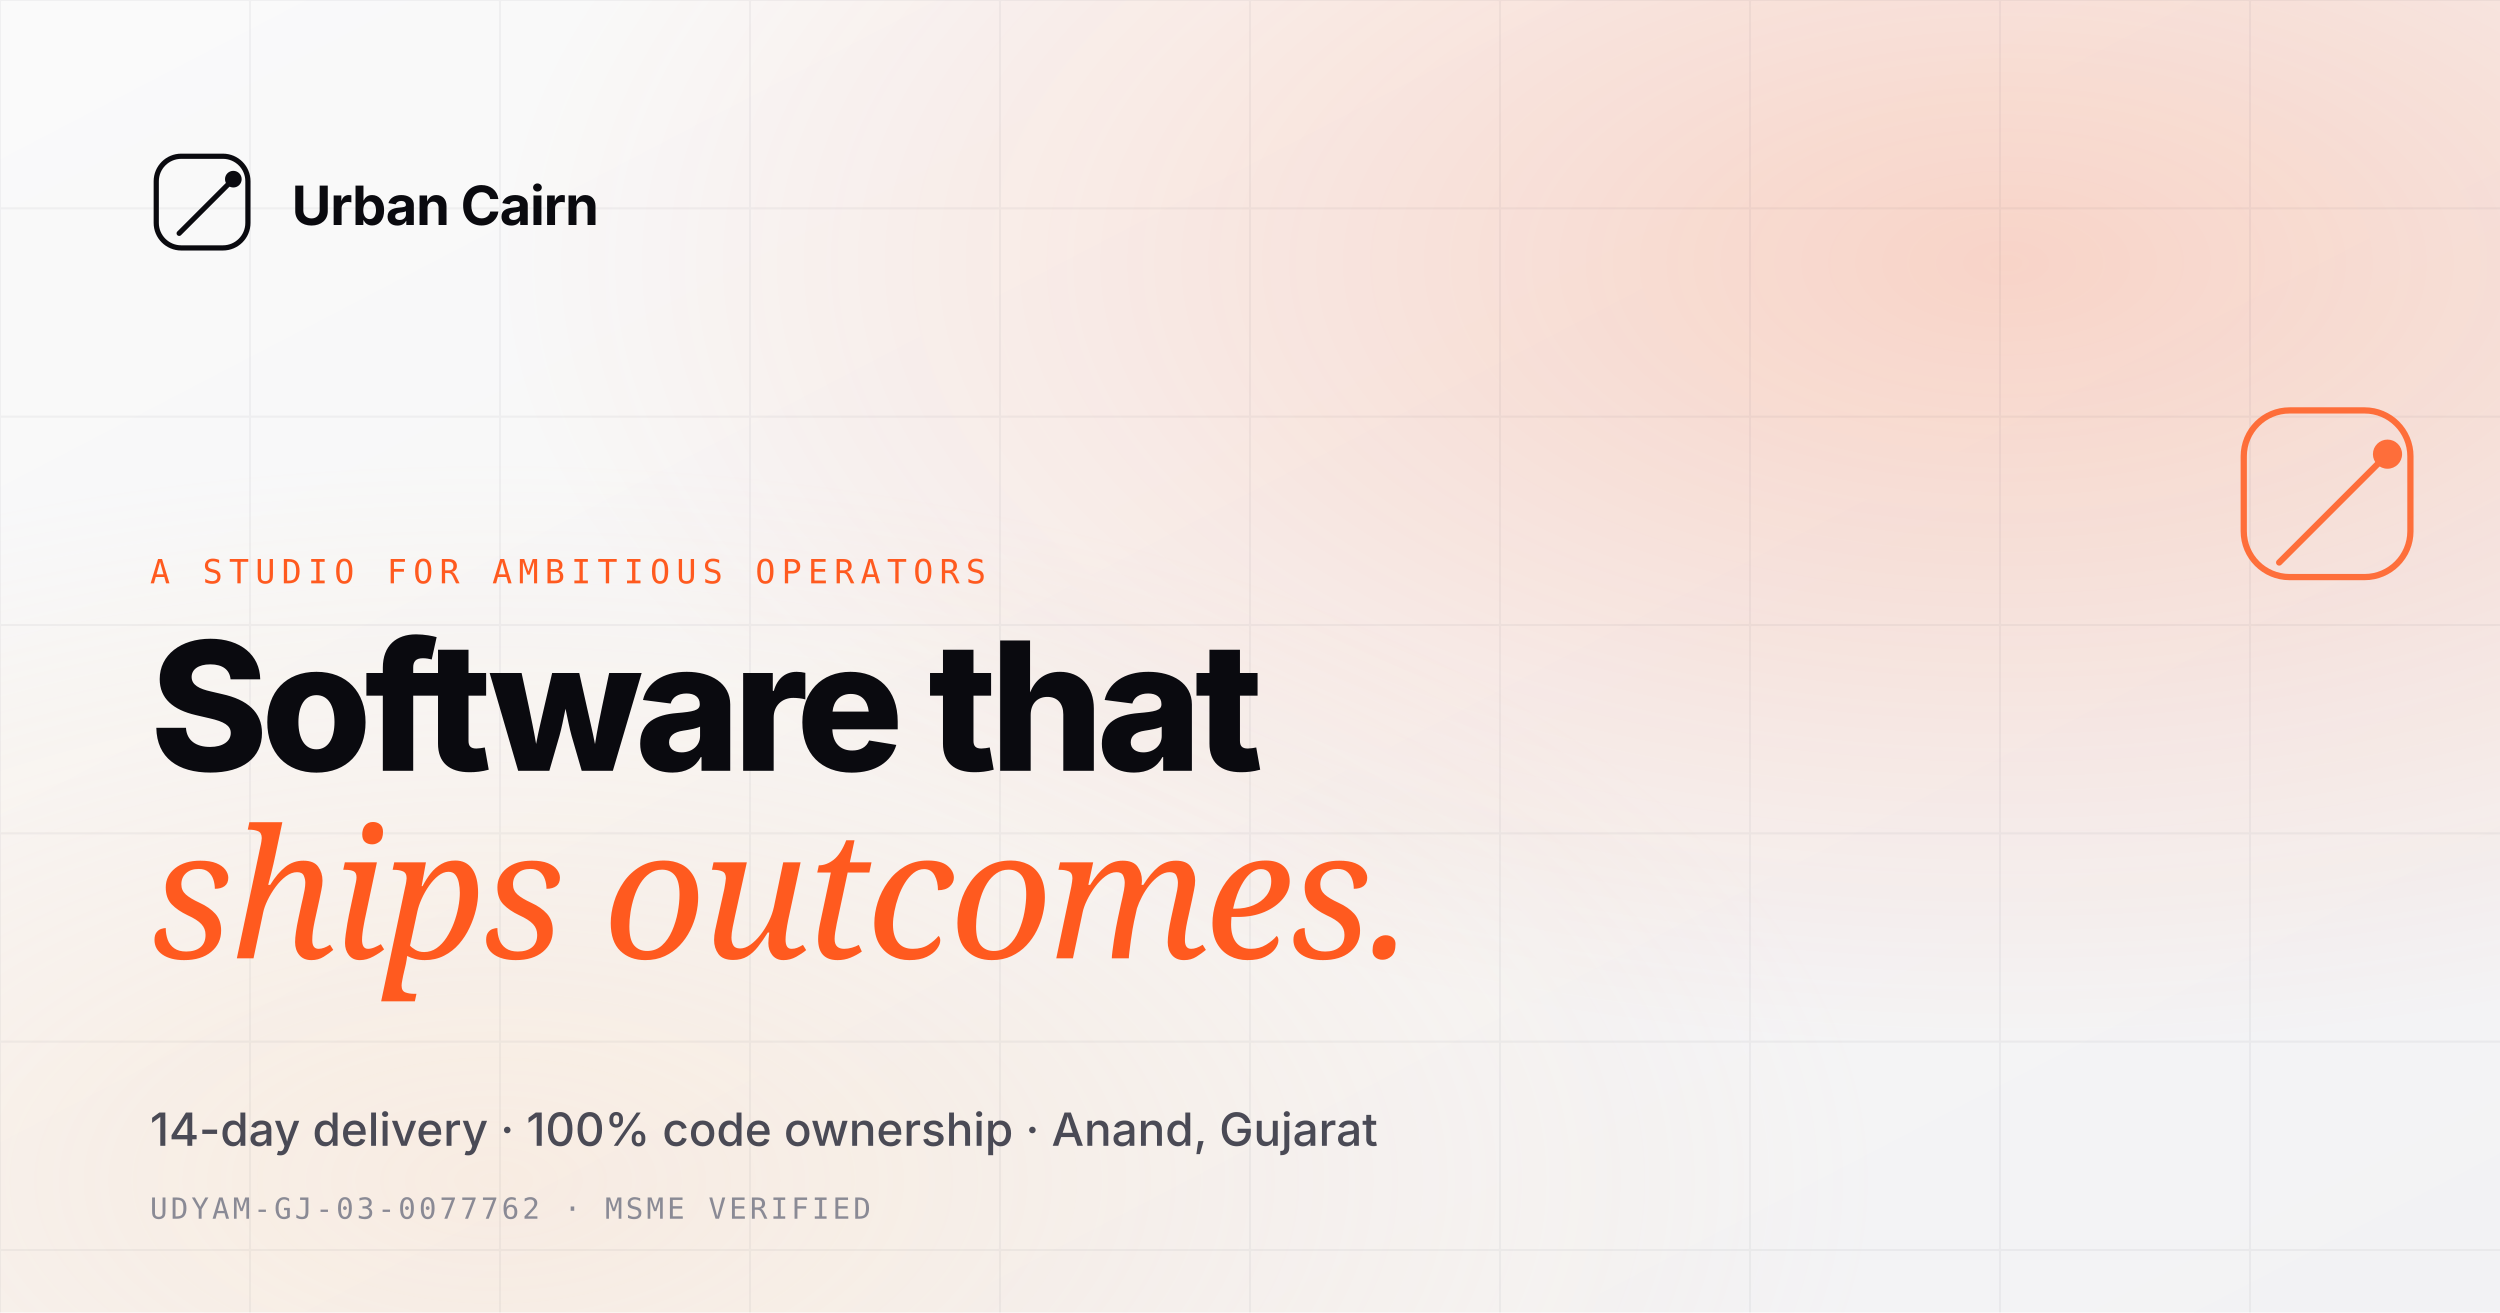
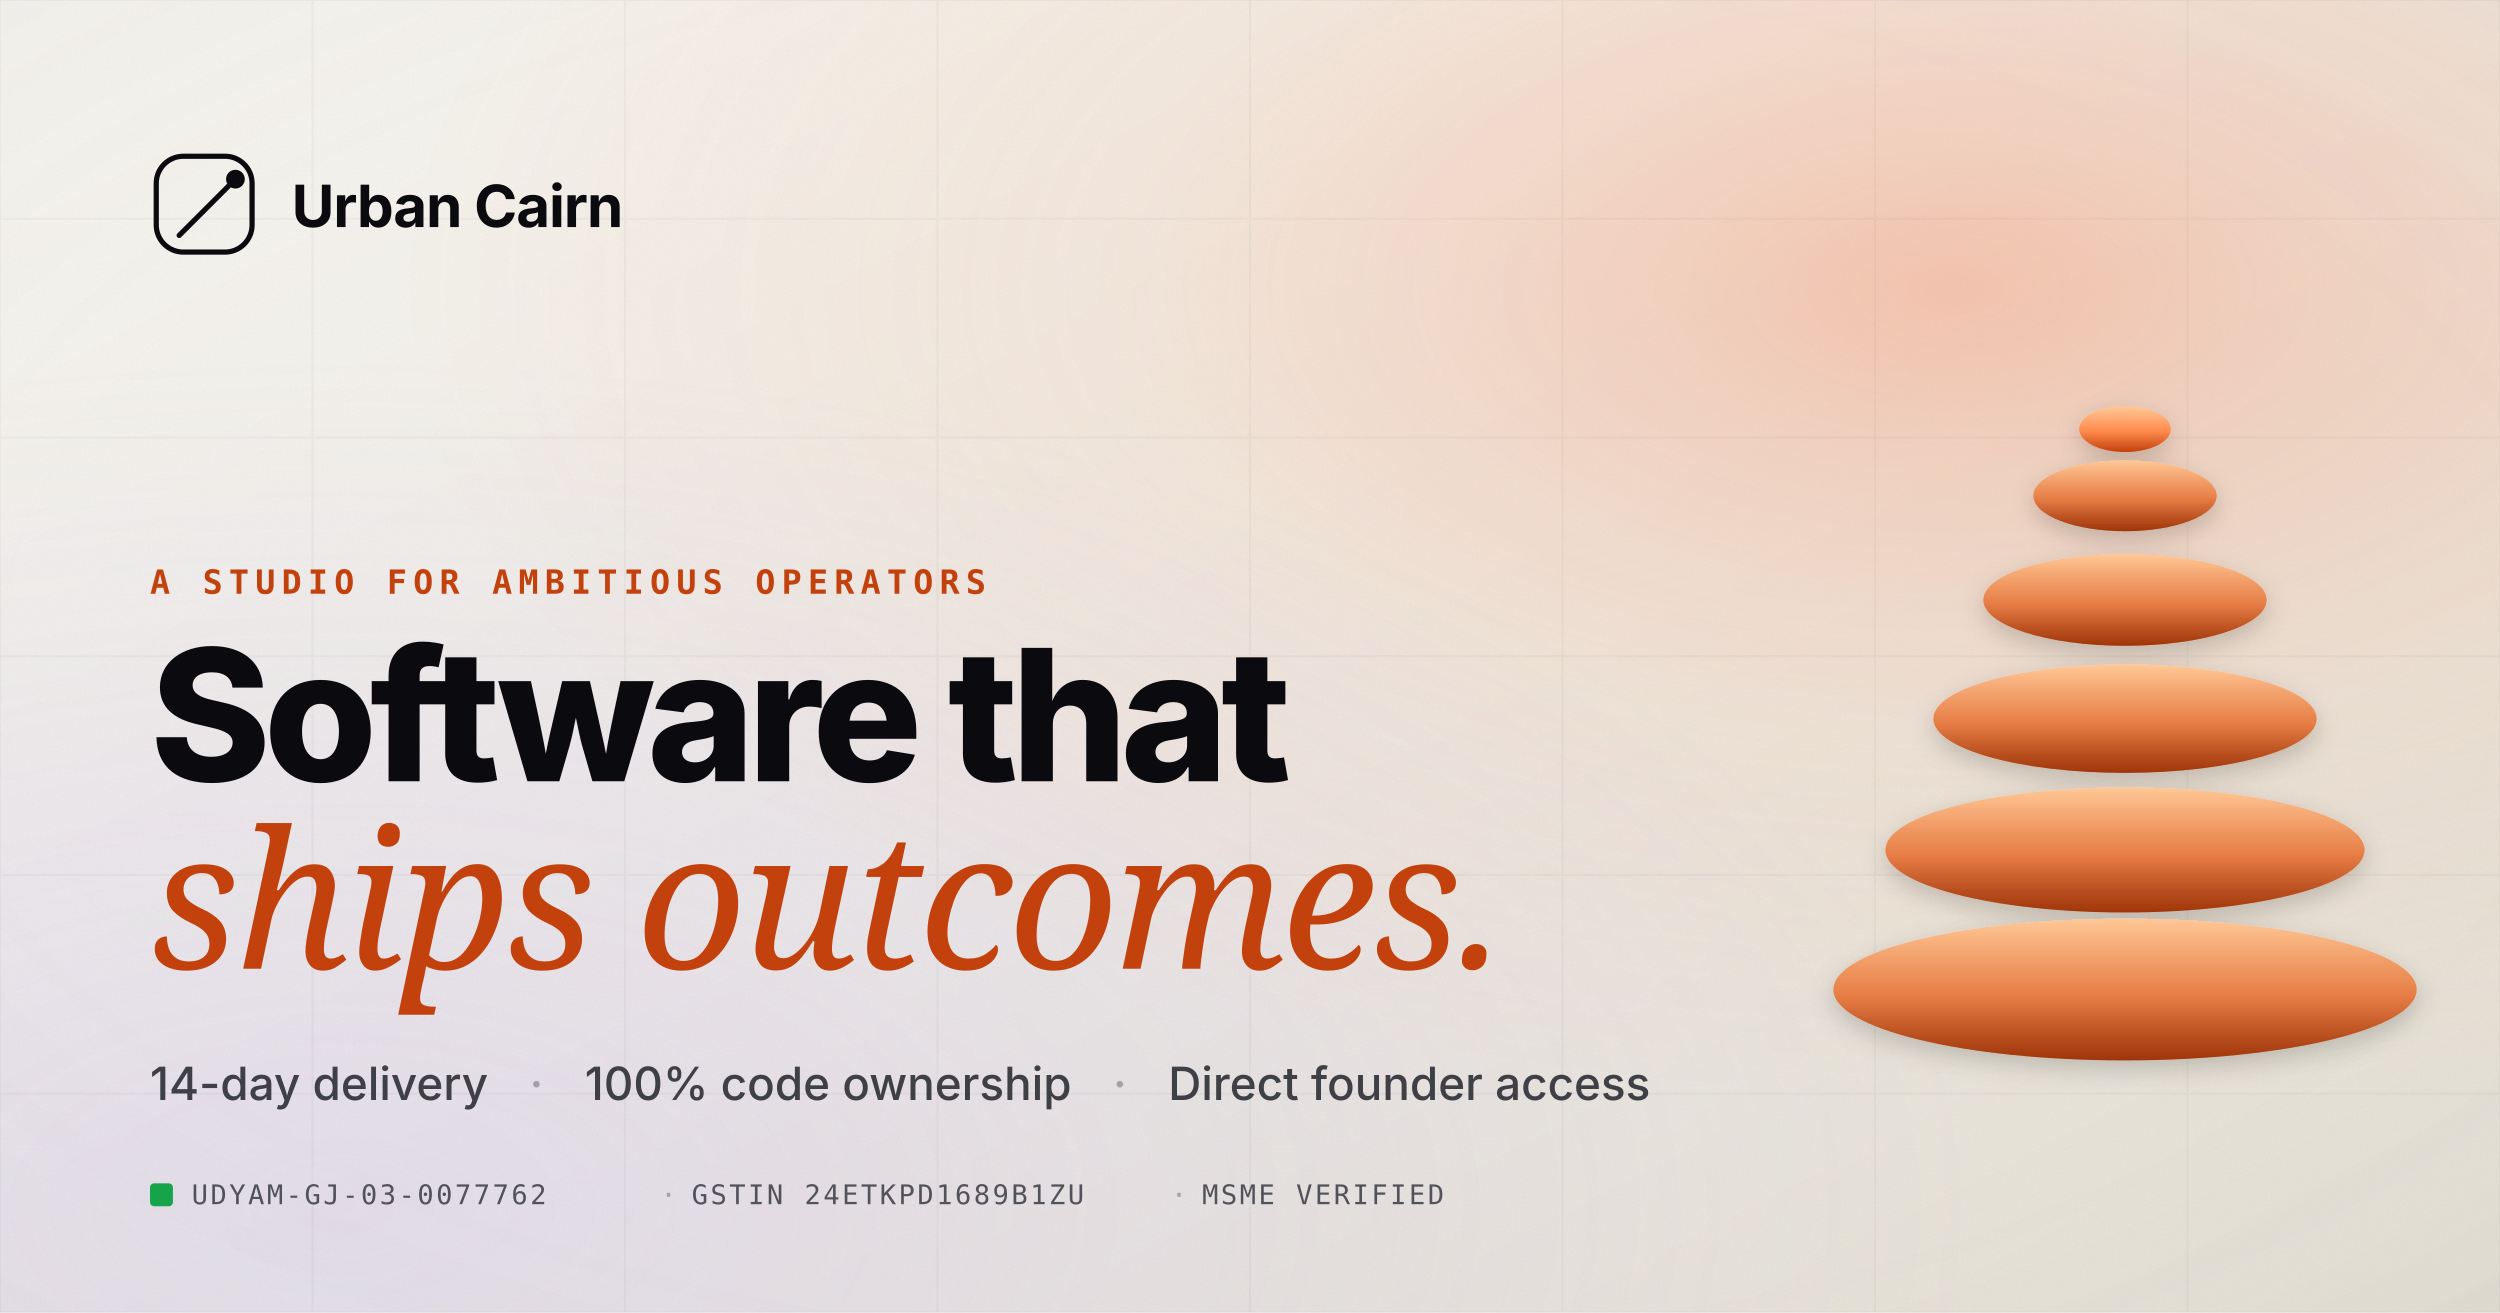
<svg xmlns="http://www.w3.org/2000/svg" viewBox="0 0 1200 630" width="1200" height="630">
  <defs>
    <linearGradient id="bg" x1="0%" y1="0%" x2="100%" y2="100%">
-       <stop offset="0%" stop-color="#FAFAFA" />
-       <stop offset="100%" stop-color="#F2F2F4" />
+       <stop offset="0%" stop-color="#F7F5F0" />
+       <stop offset="55%" stop-color="#EFECE5" />
+       <stop offset="100%" stop-color="#E4DFD3" />
    </linearGradient>
-     <radialGradient id="glow" cx="80%" cy="20%" r="60%">
-       <stop offset="0%" stop-color="#FF5A1F" stop-opacity="0.22" />
+     <radialGradient id="warm" cx="78%" cy="22%" r="62%">
+       <stop offset="0%" stop-color="#FF5A1F" stop-opacity="0.28" />
+       <stop offset="55%" stop-color="#FF8A4C" stop-opacity="0.08" />
      <stop offset="100%" stop-color="#FF5A1F" stop-opacity="0" />
    </radialGradient>
-     <radialGradient id="glow2" cx="20%" cy="90%" r="55%">
-       <stop offset="0%" stop-color="#FFC896" stop-opacity="0.22" />
-       <stop offset="100%" stop-color="#FFC896" stop-opacity="0" />
+     <radialGradient id="cool" cx="14%" cy="92%" r="65%">
+       <stop offset="0%" stop-color="#A88FFF" stop-opacity="0.16" />
+       <stop offset="100%" stop-color="#A88FFF" stop-opacity="0" />
    </radialGradient>
+     <radialGradient id="sand" cx="50%" cy="50%" r="80%">
+       <stop offset="60%" stop-color="#FFFFFF" stop-opacity="0" />
+       <stop offset="100%" stop-color="#0A0A0F" stop-opacity="0.04" />
+     </radialGradient>
+     <linearGradient id="stone" x1="0%" y1="0%" x2="0%" y2="100%">
+       <stop offset="0%" stop-color="#FFC896" />
+       <stop offset="55%" stop-color="#FF8A4C" />
+       <stop offset="100%" stop-color="#C2410C" />
+     </linearGradient>
+     <linearGradient id="stoneShade" x1="0%" y1="0%" x2="0%" y2="100%">
+       <stop offset="0%" stop-color="#000000" stop-opacity="0" />
+       <stop offset="100%" stop-color="#000000" stop-opacity="0.18" />
+     </linearGradient>
+     <filter id="noise" x="0%" y="0%" width="100%" height="100%">
+       <feTurbulence type="fractalNoise" baseFrequency="0.85" numOctaves="2" seed="7" />
+       <feColorMatrix values="0 0 0 0 0  0 0 0 0 0  0 0 0 0 0  0 0 0 0.04 0" />
+       <feComposite in2="SourceGraphic" operator="in" />
+     </filter>
+     <filter id="stoneShadow" x="-30%" y="-30%" width="160%" height="160%">
+       <feGaussianBlur in="SourceAlpha" stdDeviation="6" />
+       <feOffset dx="0" dy="4" />
+       <feComponentTransfer>
+         <feFuncA type="linear" slope="0.18" />
+       </feComponentTransfer>
+       <feMerge>
+         <feMergeNode />
+         <feMergeNode in="SourceGraphic" />
+       </feMerge>
+     </filter>
  </defs>
  <rect width="1200" height="630" fill="url(#bg)" />
-   <rect width="1200" height="630" fill="url(#glow)" />
-   <rect width="1200" height="630" fill="url(#glow2)" />
-   <g opacity="0.04">
-     <path d="M0 0 L1200 0 M0 100 L1200 100 M0 200 L1200 200 M0 300 L1200 300 M0 400 L1200 400 M0 500 L1200 500 M0 600 L1200 600" stroke="#0A0A0F" stroke-width="1" />
-     <path d="M0 0 L0 630 M120 0 L120 630 M240 0 L240 630 M360 0 L360 630 M480 0 L480 630 M600 0 L600 630 M720 0 L720 630 M840 0 L840 630 M960 0 L960 630 M1080 0 L1080 630" stroke="#0A0A0F" stroke-width="1" />
+   <rect width="1200" height="630" fill="url(#warm)" />
+   <rect width="1200" height="630" fill="url(#cool)" />
+   <rect width="1200" height="630" fill="url(#sand)" />
+   <rect width="1200" height="630" fill="#0A0A0F" filter="url(#noise)" opacity="0.5" />
+   <g opacity="0.035">
+     <path d="M0 0 L1200 0 M0 105 L1200 105 M0 210 L1200 210 M0 315 L1200 315 M0 420 L1200 420 M0 525 L1200 525 M0 630 L1200 630" stroke="#0A0A0F" stroke-width="1" />
+     <path d="M0 0 L0 630 M150 0 L150 630 M300 0 L300 630 M450 0 L450 630 M600 0 L600 630 M750 0 L750 630 M900 0 L900 630 M1050 0 L1050 630 M1200 0 L1200 630" stroke="#0A0A0F" stroke-width="1" />
  </g>
  <g transform="translate(72, 72)">
-     <rect x="3" y="3" width="44" height="44" rx="12" stroke="#0A0A0F" stroke-width="2.5" fill="none" />
-     <path d="M14 40 L40 14" stroke="#0A0A0F" stroke-width="2.5" stroke-linecap="round" />
-     <circle cx="40" cy="14" r="4" fill="#0A0A0F" />
-     <text x="68" y="36" font-family="Inter, system-ui, sans-serif" font-size="26" font-weight="700" fill="#0A0A0F" letter-spacing="-0.5">Urban Cairn</text>
+     <rect x="3" y="3" width="46" height="46" rx="13" stroke="#0A0A0F" stroke-width="2.5" fill="none" />
+     <path d="M14 41 L41 14" stroke="#0A0A0F" stroke-width="2.5" stroke-linecap="round" />
+     <circle cx="41" cy="14" r="4.5" fill="#0A0A0F" />
+     <text x="68" y="37" font-family="Inter, system-ui, sans-serif" font-size="28" font-weight="700" fill="#0A0A0F" letter-spacing="-0.5">Urban Cairn</text>
  </g>
-   <text x="72" y="280" font-family="JetBrains Mono, monospace" font-size="16" letter-spacing="3" fill="#FF5A1F" font-weight="500">A STUDIO FOR AMBITIOUS OPERATORS</text>
-   <text x="72" y="370" font-family="Inter, system-ui, sans-serif" font-size="86" font-weight="800" fill="#0A0A0F" letter-spacing="-3.5">Software that</text>
-   <text x="72" y="460" font-family="Instrument Serif, serif" font-style="italic" font-size="86" font-weight="500" fill="#FF5A1F" letter-spacing="-2">ships outcomes.</text>
-   <text x="72" y="550" font-family="Inter, system-ui, sans-serif" font-size="22" font-weight="500" fill="#4A4A55">14-day delivery · 100% code ownership · Anand, Gujarat</text>
-   <text x="72" y="585" font-family="JetBrains Mono, monospace" font-size="14" fill="#8A8A95" letter-spacing="1.5">UDYAM-GJ-03-0077762 · MSME VERIFIED</text>
-   <g transform="translate(1080, 200)" opacity="0.85">
-     <rect x="-3" y="-3" width="80" height="80" rx="22" stroke="#FF5A1F" stroke-width="3" fill="none" />
-     <path d="M14 70 L66 18" stroke="#FF5A1F" stroke-width="3" stroke-linecap="round" />
-     <circle cx="66" cy="18" r="7" fill="#FF5A1F" />
+   <text x="72" y="285" font-family="JetBrains Mono, monospace" font-size="16" letter-spacing="3" fill="#C2410C" font-weight="600">A STUDIO FOR AMBITIOUS OPERATORS</text>
+   <text x="72" y="375" font-family="Inter, system-ui, sans-serif" font-size="88" font-weight="800" fill="#0A0A0F" letter-spacing="-3.5">Software that</text>
+   <text x="72" y="465" font-family="Instrument Serif, Georgia, serif" font-style="italic" font-size="92" font-weight="500" fill="#C2410C" letter-spacing="-2">ships outcomes.</text>
+   <text x="72" y="528" font-family="Inter, system-ui, sans-serif" font-size="22" font-weight="500" fill="#3F3F46">
+     <tspan>14-day delivery</tspan>
+     <tspan dx="14" fill="#A1A1AA">·</tspan>
+     <tspan dx="14">100% code ownership</tspan>
+     <tspan dx="14" fill="#A1A1AA">·</tspan>
+     <tspan dx="14">Direct founder access</tspan>
+   </text>
+   <g transform="translate(72, 568)">
+     <rect x="0" y="0" width="11" height="11" rx="2" fill="#16A34A" />
+     <text x="20" y="10" font-family="JetBrains Mono, monospace" font-size="13" fill="#52525B" letter-spacing="1.2">UDYAM-GJ-03-0077762</text>
+     <text x="245" y="10" font-family="JetBrains Mono, monospace" font-size="13" fill="#A1A1AA" letter-spacing="1.2">·</text>
+     <text x="260" y="10" font-family="JetBrains Mono, monospace" font-size="13" fill="#52525B" letter-spacing="1.2">GSTIN 24ETKPD1689B1ZU</text>
+     <text x="490" y="10" font-family="JetBrains Mono, monospace" font-size="13" fill="#A1A1AA" letter-spacing="1.2">·</text>
+     <text x="505" y="10" font-family="JetBrains Mono, monospace" font-size="13" fill="#52525B" letter-spacing="1.2">MSME VERIFIED</text>
+   </g>
+   <g transform="translate(900, 130)" filter="url(#stoneShadow)">
+     <ellipse cx="120" cy="345" rx="140" ry="34" fill="url(#stone)" />
+     <ellipse cx="120" cy="345" rx="140" ry="34" fill="url(#stoneShade)" />
+     <ellipse cx="120" cy="278" rx="115" ry="30" fill="url(#stone)" />
+     <ellipse cx="120" cy="278" rx="115" ry="30" fill="url(#stoneShade)" />
+     <ellipse cx="120" cy="215" rx="92" ry="26" fill="url(#stone)" />
+     <ellipse cx="120" cy="215" rx="92" ry="26" fill="url(#stoneShade)" />
+     <ellipse cx="120" cy="158" rx="68" ry="22" fill="url(#stone)" />
+     <ellipse cx="120" cy="158" rx="68" ry="22" fill="url(#stoneShade)" />
+     <ellipse cx="120" cy="108" rx="44" ry="17" fill="url(#stone)" />
+     <ellipse cx="120" cy="108" rx="44" ry="17" fill="url(#stoneShade)" />
+     <ellipse cx="120" cy="76" rx="22" ry="11" fill="url(#stone)" />
  </g>
</svg>
